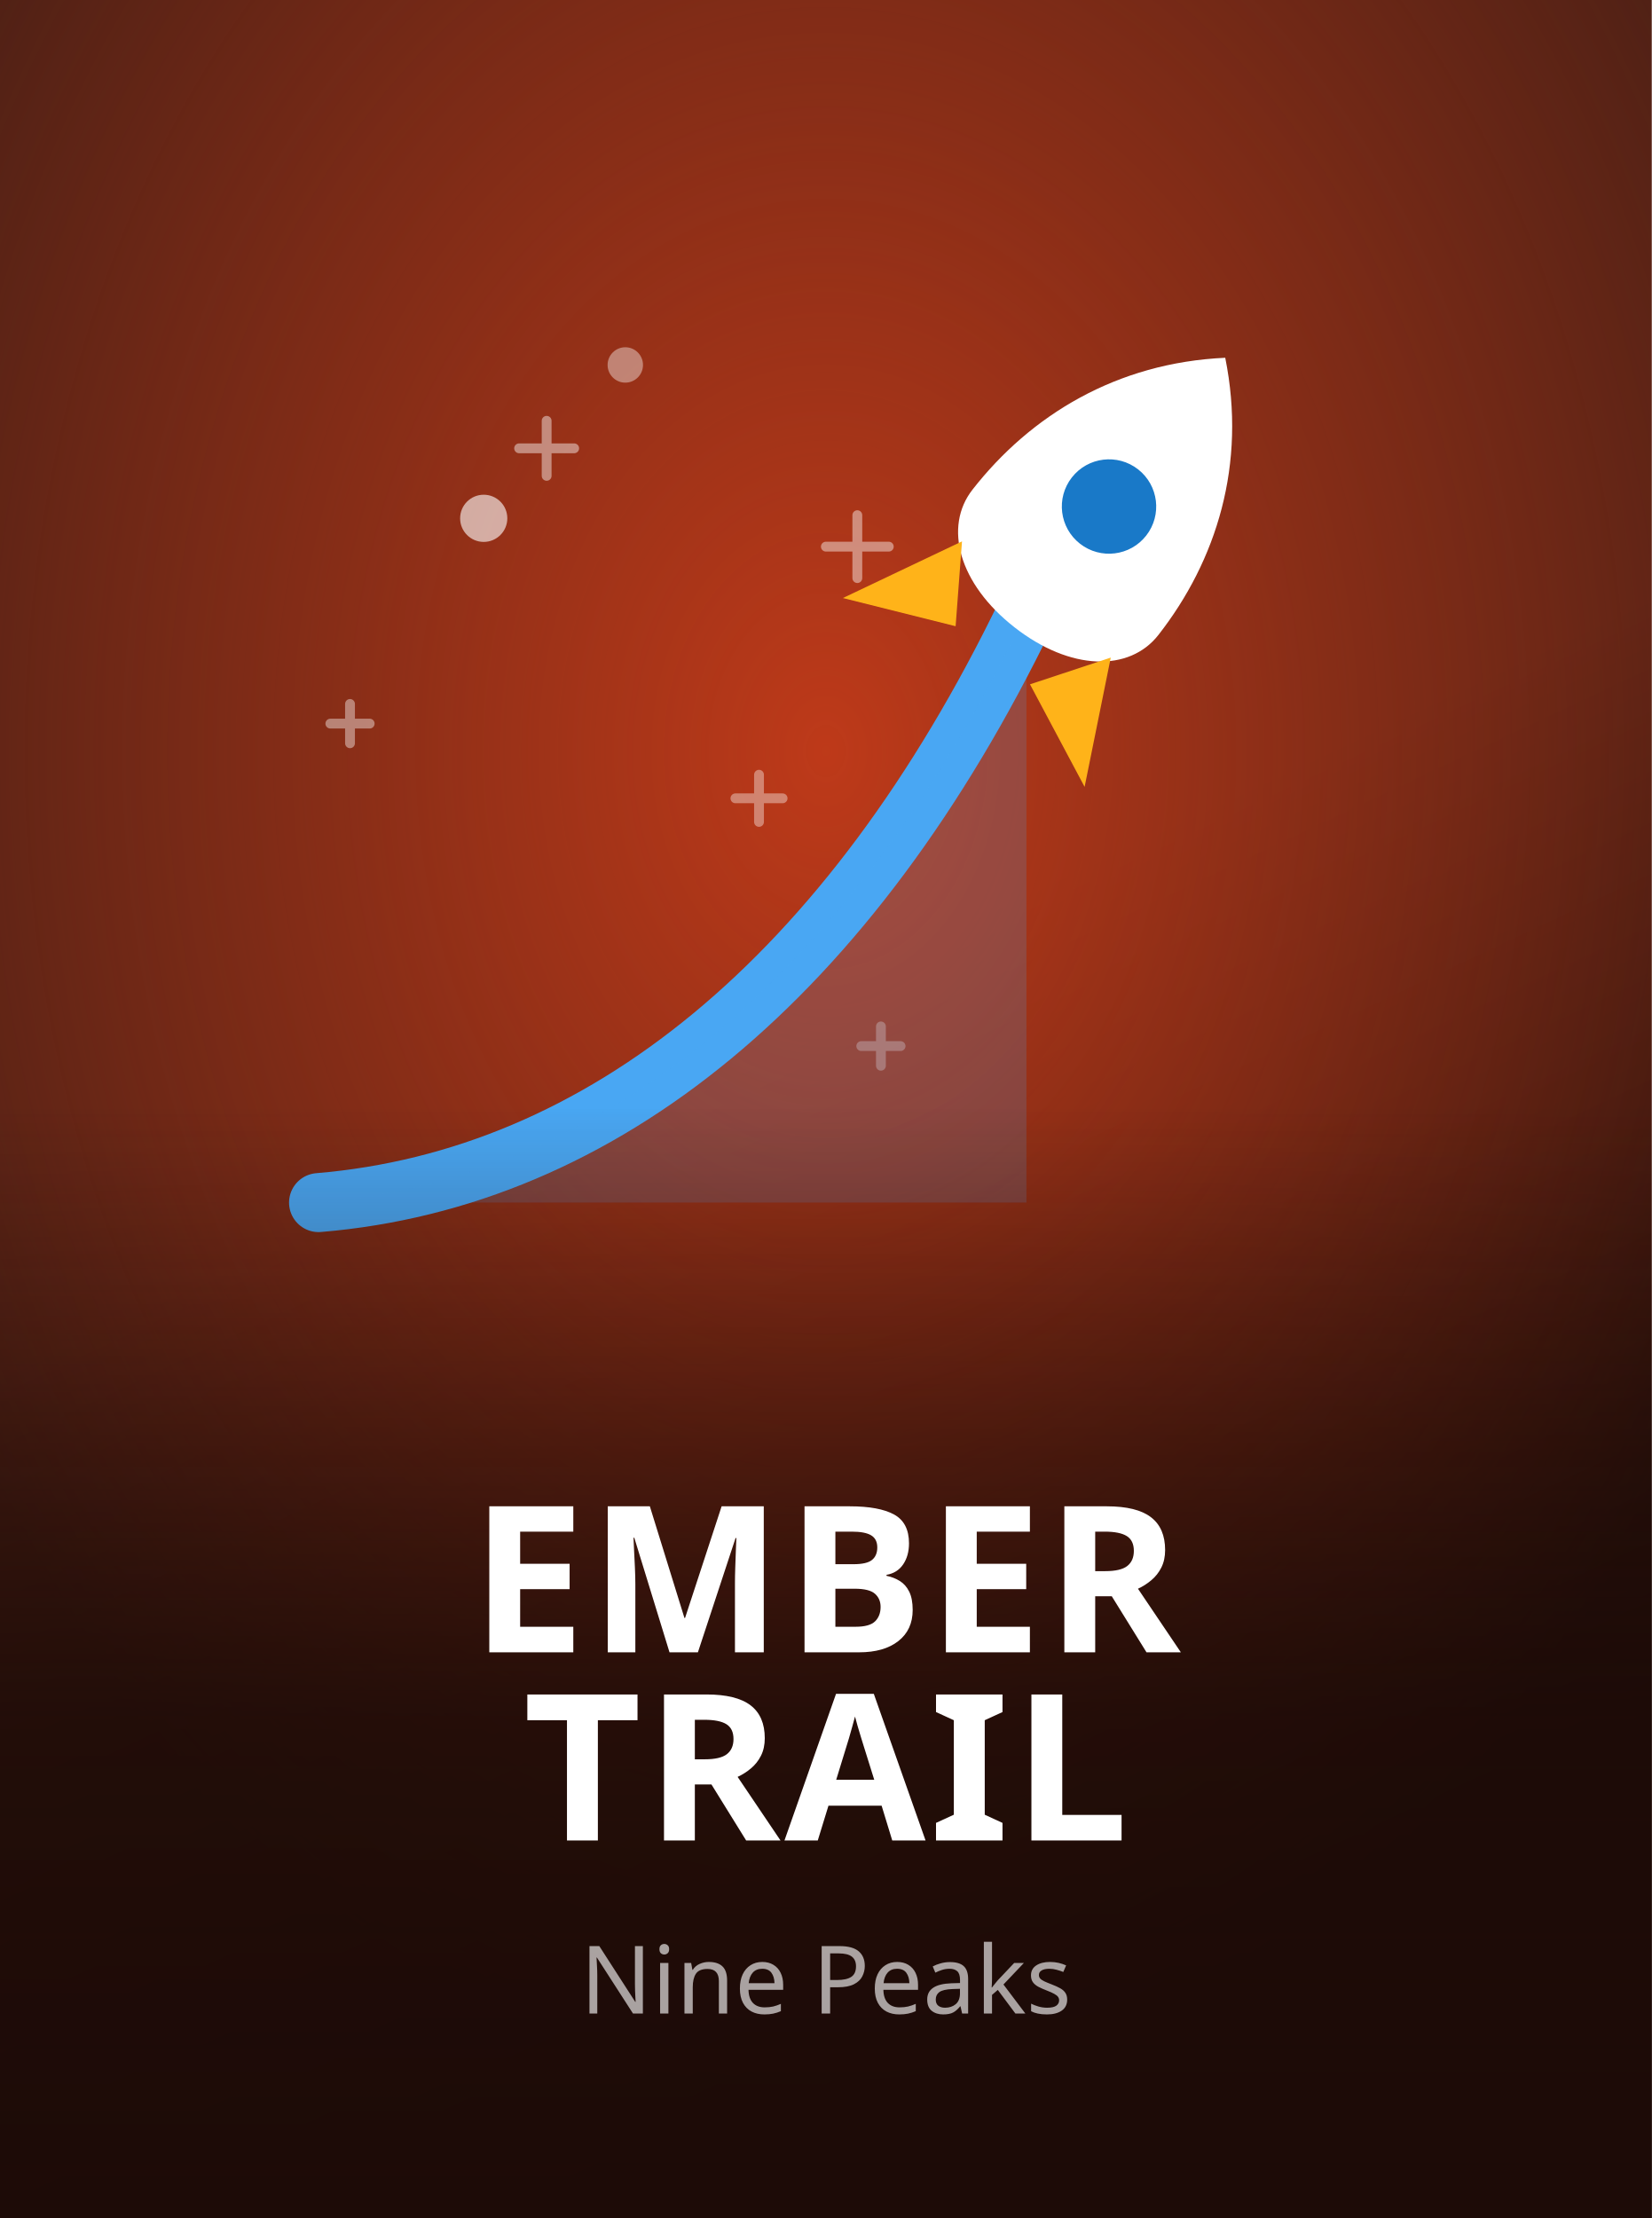
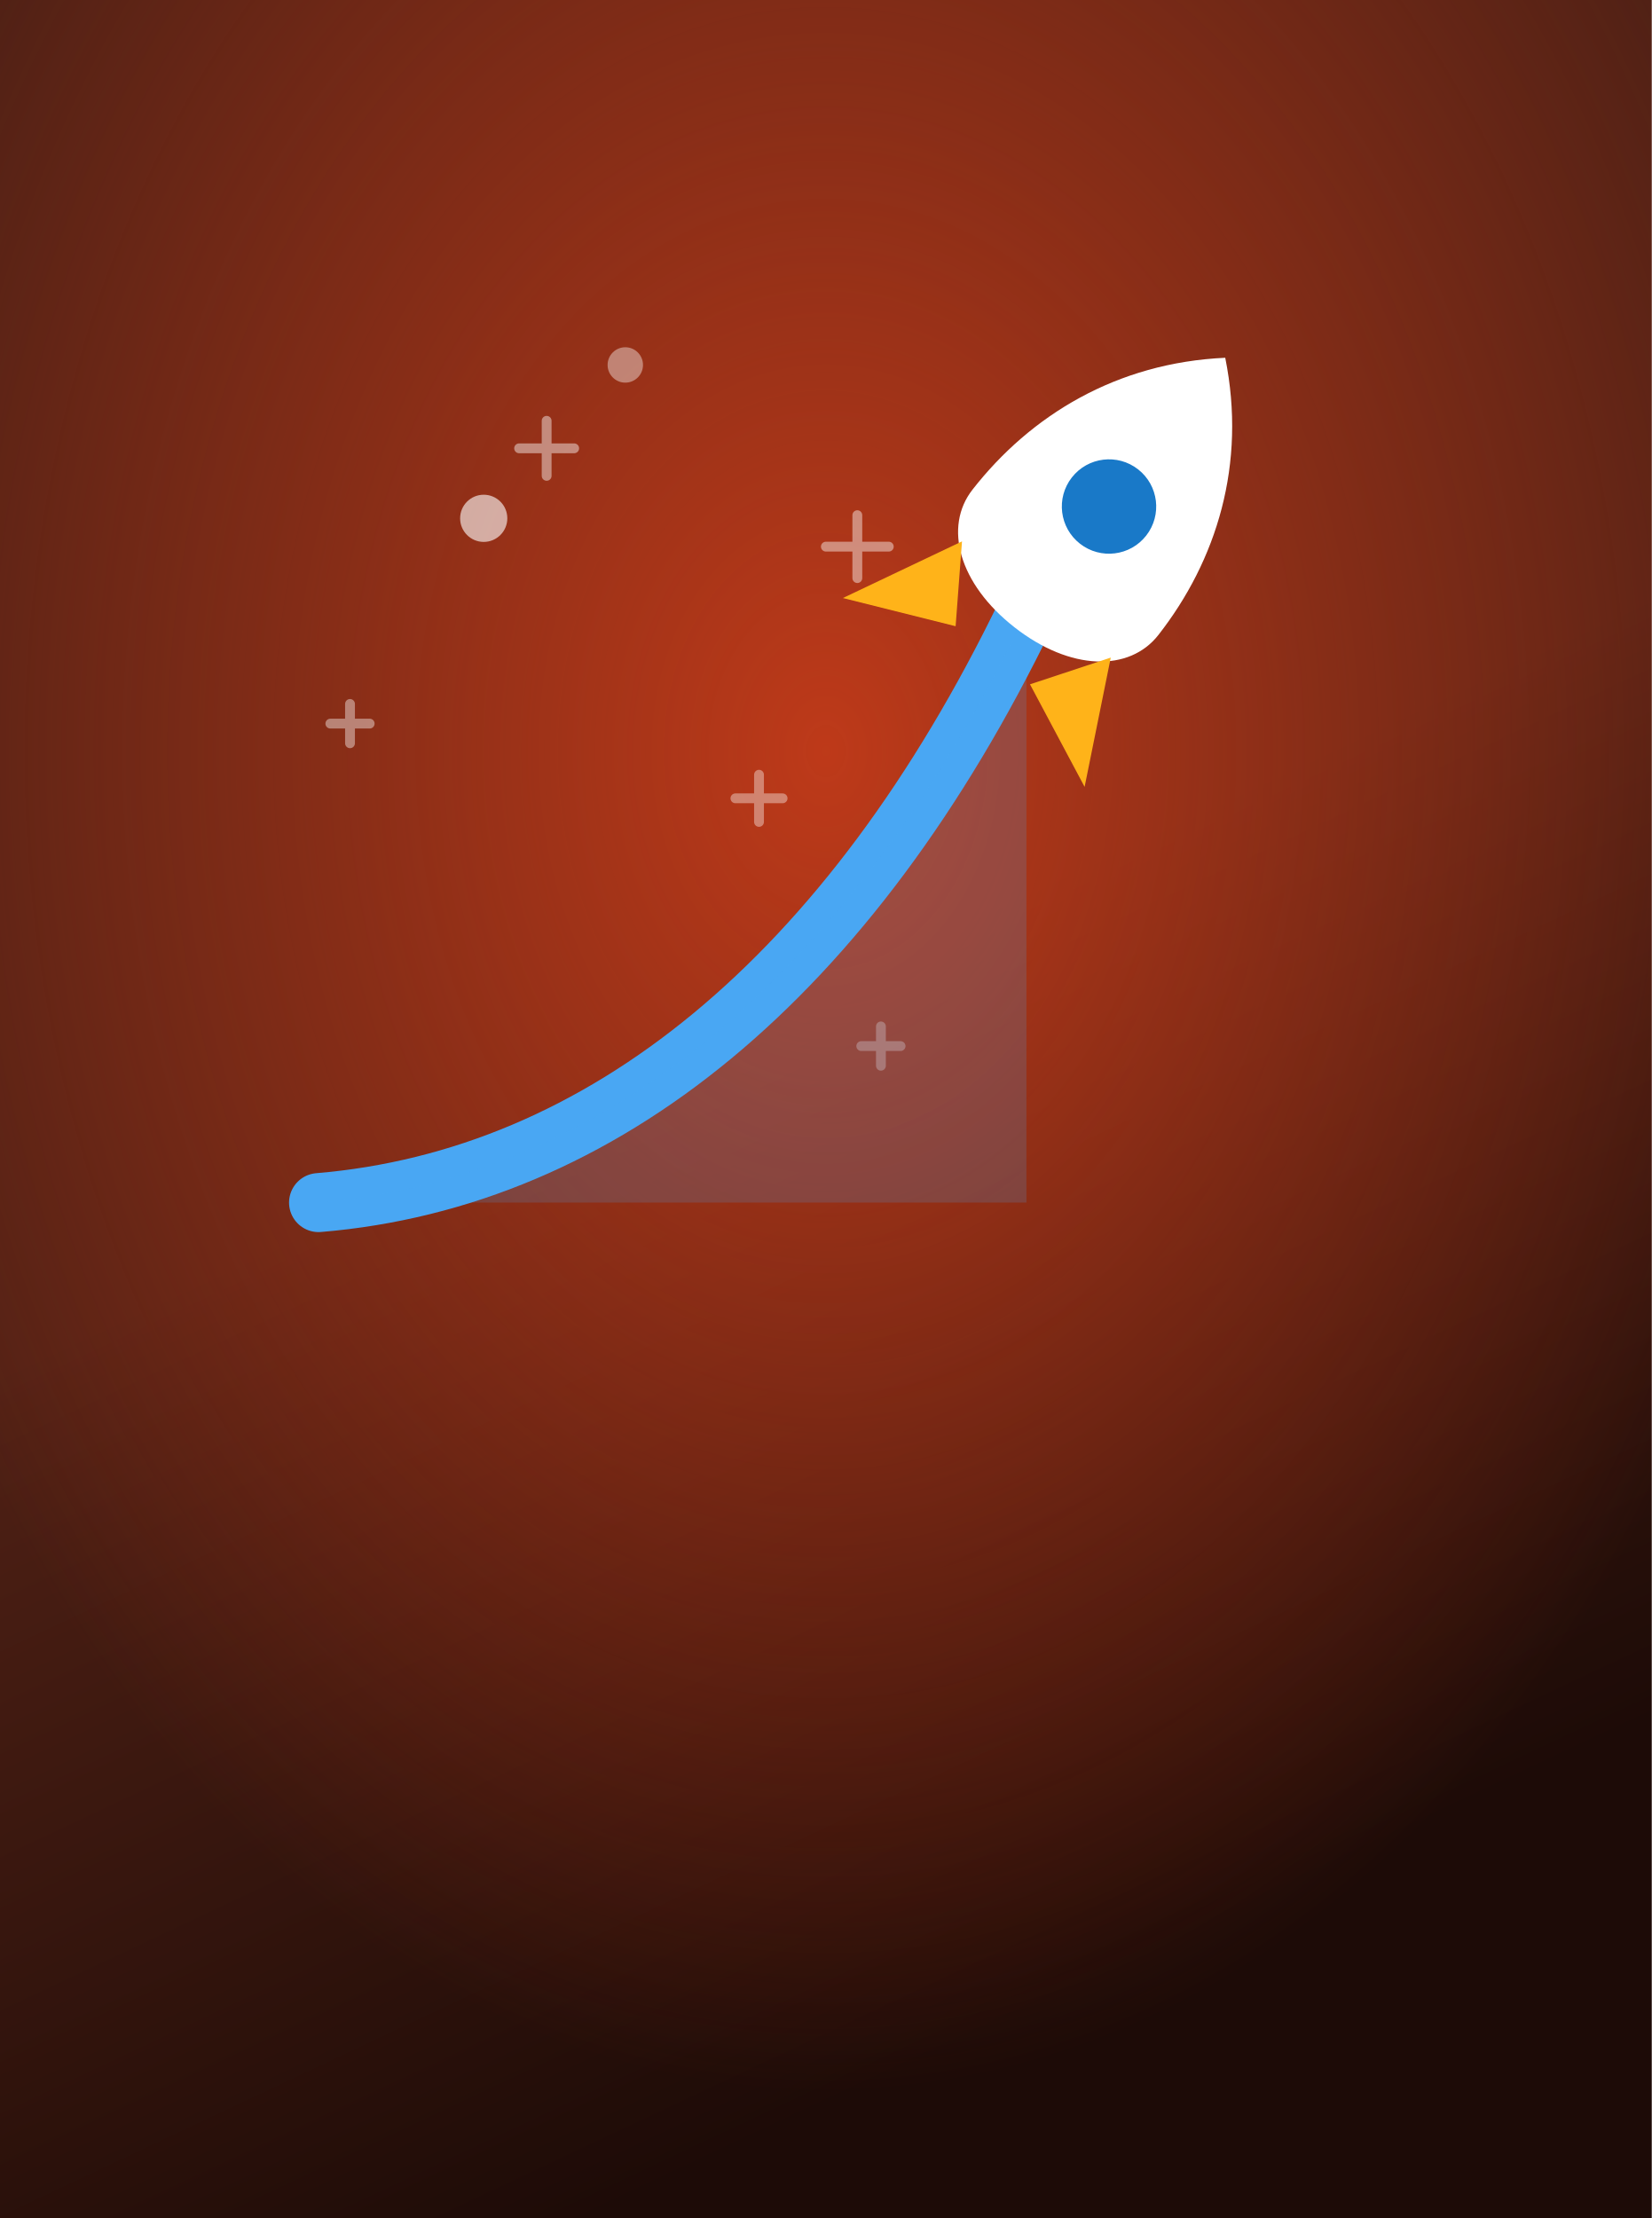
- <svg xmlns="http://www.w3.org/2000/svg" viewBox="0 0 420 564" width="420" height="564" role="img" aria-label="Ember Trail">
+ <svg xmlns="http://www.w3.org/2000/svg" viewBox="0 0 420 564" width="420" height="564" role="img" aria-label="Ember Trail by Nine Peaks">
  <defs>
    <linearGradient id="bg" x1="0" y1="0" x2="0.35" y2="1">
      <stop offset="0" stop-color="hsl(12 58% 20%)" />
      <stop offset="0.55" stop-color="hsl(12 58% 20%)" />
      <stop offset="1" stop-color="hsl(12 62% 7%)" />
    </linearGradient>
    <radialGradient id="glow" cx="0.5" cy="0.34" r="0.6">
      <stop offset="0" stop-color="hsl(12 78% 46%)" stop-opacity="0.85" />
      <stop offset="1" stop-color="hsl(12 78% 46%)" stop-opacity="0" />
    </radialGradient>
-     <linearGradient id="foot" x1="0" y1="0" x2="0" y2="1">
-       <stop offset="0" stop-color="hsl(12 62% 7%)" stop-opacity="0" />
-       <stop offset="0.55" stop-color="hsl(12 62% 7%)" stop-opacity="0.85" />
-       <stop offset="1" stop-color="hsl(12 62% 7%)" />
-     </linearGradient>
  </defs>
  <rect width="420" height="564" fill="url(#bg)" />
  <rect width="420" height="564" fill="url(#glow)" />
  <path d="M193 197v12M187 203h12" stroke="#fff" stroke-width="2.5" stroke-linecap="round" opacity="0.38" />
  <path d="M89 179v10M84 184h10" stroke="#fff" stroke-width="2.5" stroke-linecap="round" opacity="0.41" />
  <path d="M218 131v16M210 139h16" stroke="#fff" stroke-width="2.5" stroke-linecap="round" opacity="0.43" />
  <path d="M139 107v14M132 114h14" stroke="#fff" stroke-width="2.5" stroke-linecap="round" opacity="0.44" />
  <path d="M224 261v10M219 266h10" stroke="#fff" stroke-width="2.5" stroke-linecap="round" opacity="0.29" />
  <g transform="translate(60.0 41.8) scale(1.5)">
    <path d="M14 176 C 62 172 104 138 134 76" stroke="hsl(207 88% 62%)" stroke-width="10" fill="none" stroke-linecap="round" />
    <path d="M14 176 C 62 172 104 138 134 76 L134 176 Z" fill="hsl(207 88% 62%)" opacity="0.18" />
    <g transform="rotate(38 148 58)">
      <path d="M148 26c14 12 20 28 20 44 0 8-8 14-20 14s-20-6-20-14c0-16 6-32 20-44Z" fill="#fff" />
      <circle cx="148" cy="58" r="8" fill="hsl(207 78% 44%)" />
      <path d="M132 78l-10 20 18-8Zm32 0l10 20-18-8Z" fill="#FFB319" />
    </g>
    <circle cx="42" cy="60" r="4" fill="#fff" opacity="0.6" />
    <circle cx="66" cy="34" r="3" fill="#fff" opacity="0.4" />
  </g>
-   <rect y="282" width="420" height="282" fill="url(#foot)" />
-   <text x="210" y="420.16" text-anchor="middle" font-family="'Space Grotesk',system-ui,sans-serif" font-size="52" font-weight="700" letter-spacing="1" fill="#fff">EMBER</text>
-   <text x="210" y="468" text-anchor="middle" font-family="'Space Grotesk',system-ui,sans-serif" font-size="52" font-weight="700" letter-spacing="1" fill="#fff">TRAIL</text>
-   <text x="210" y="512" text-anchor="middle" font-family="'DM Sans',system-ui,sans-serif" font-size="24" font-weight="500" fill="#fff" opacity="0.62">Nine Peaks</text>
</svg>
